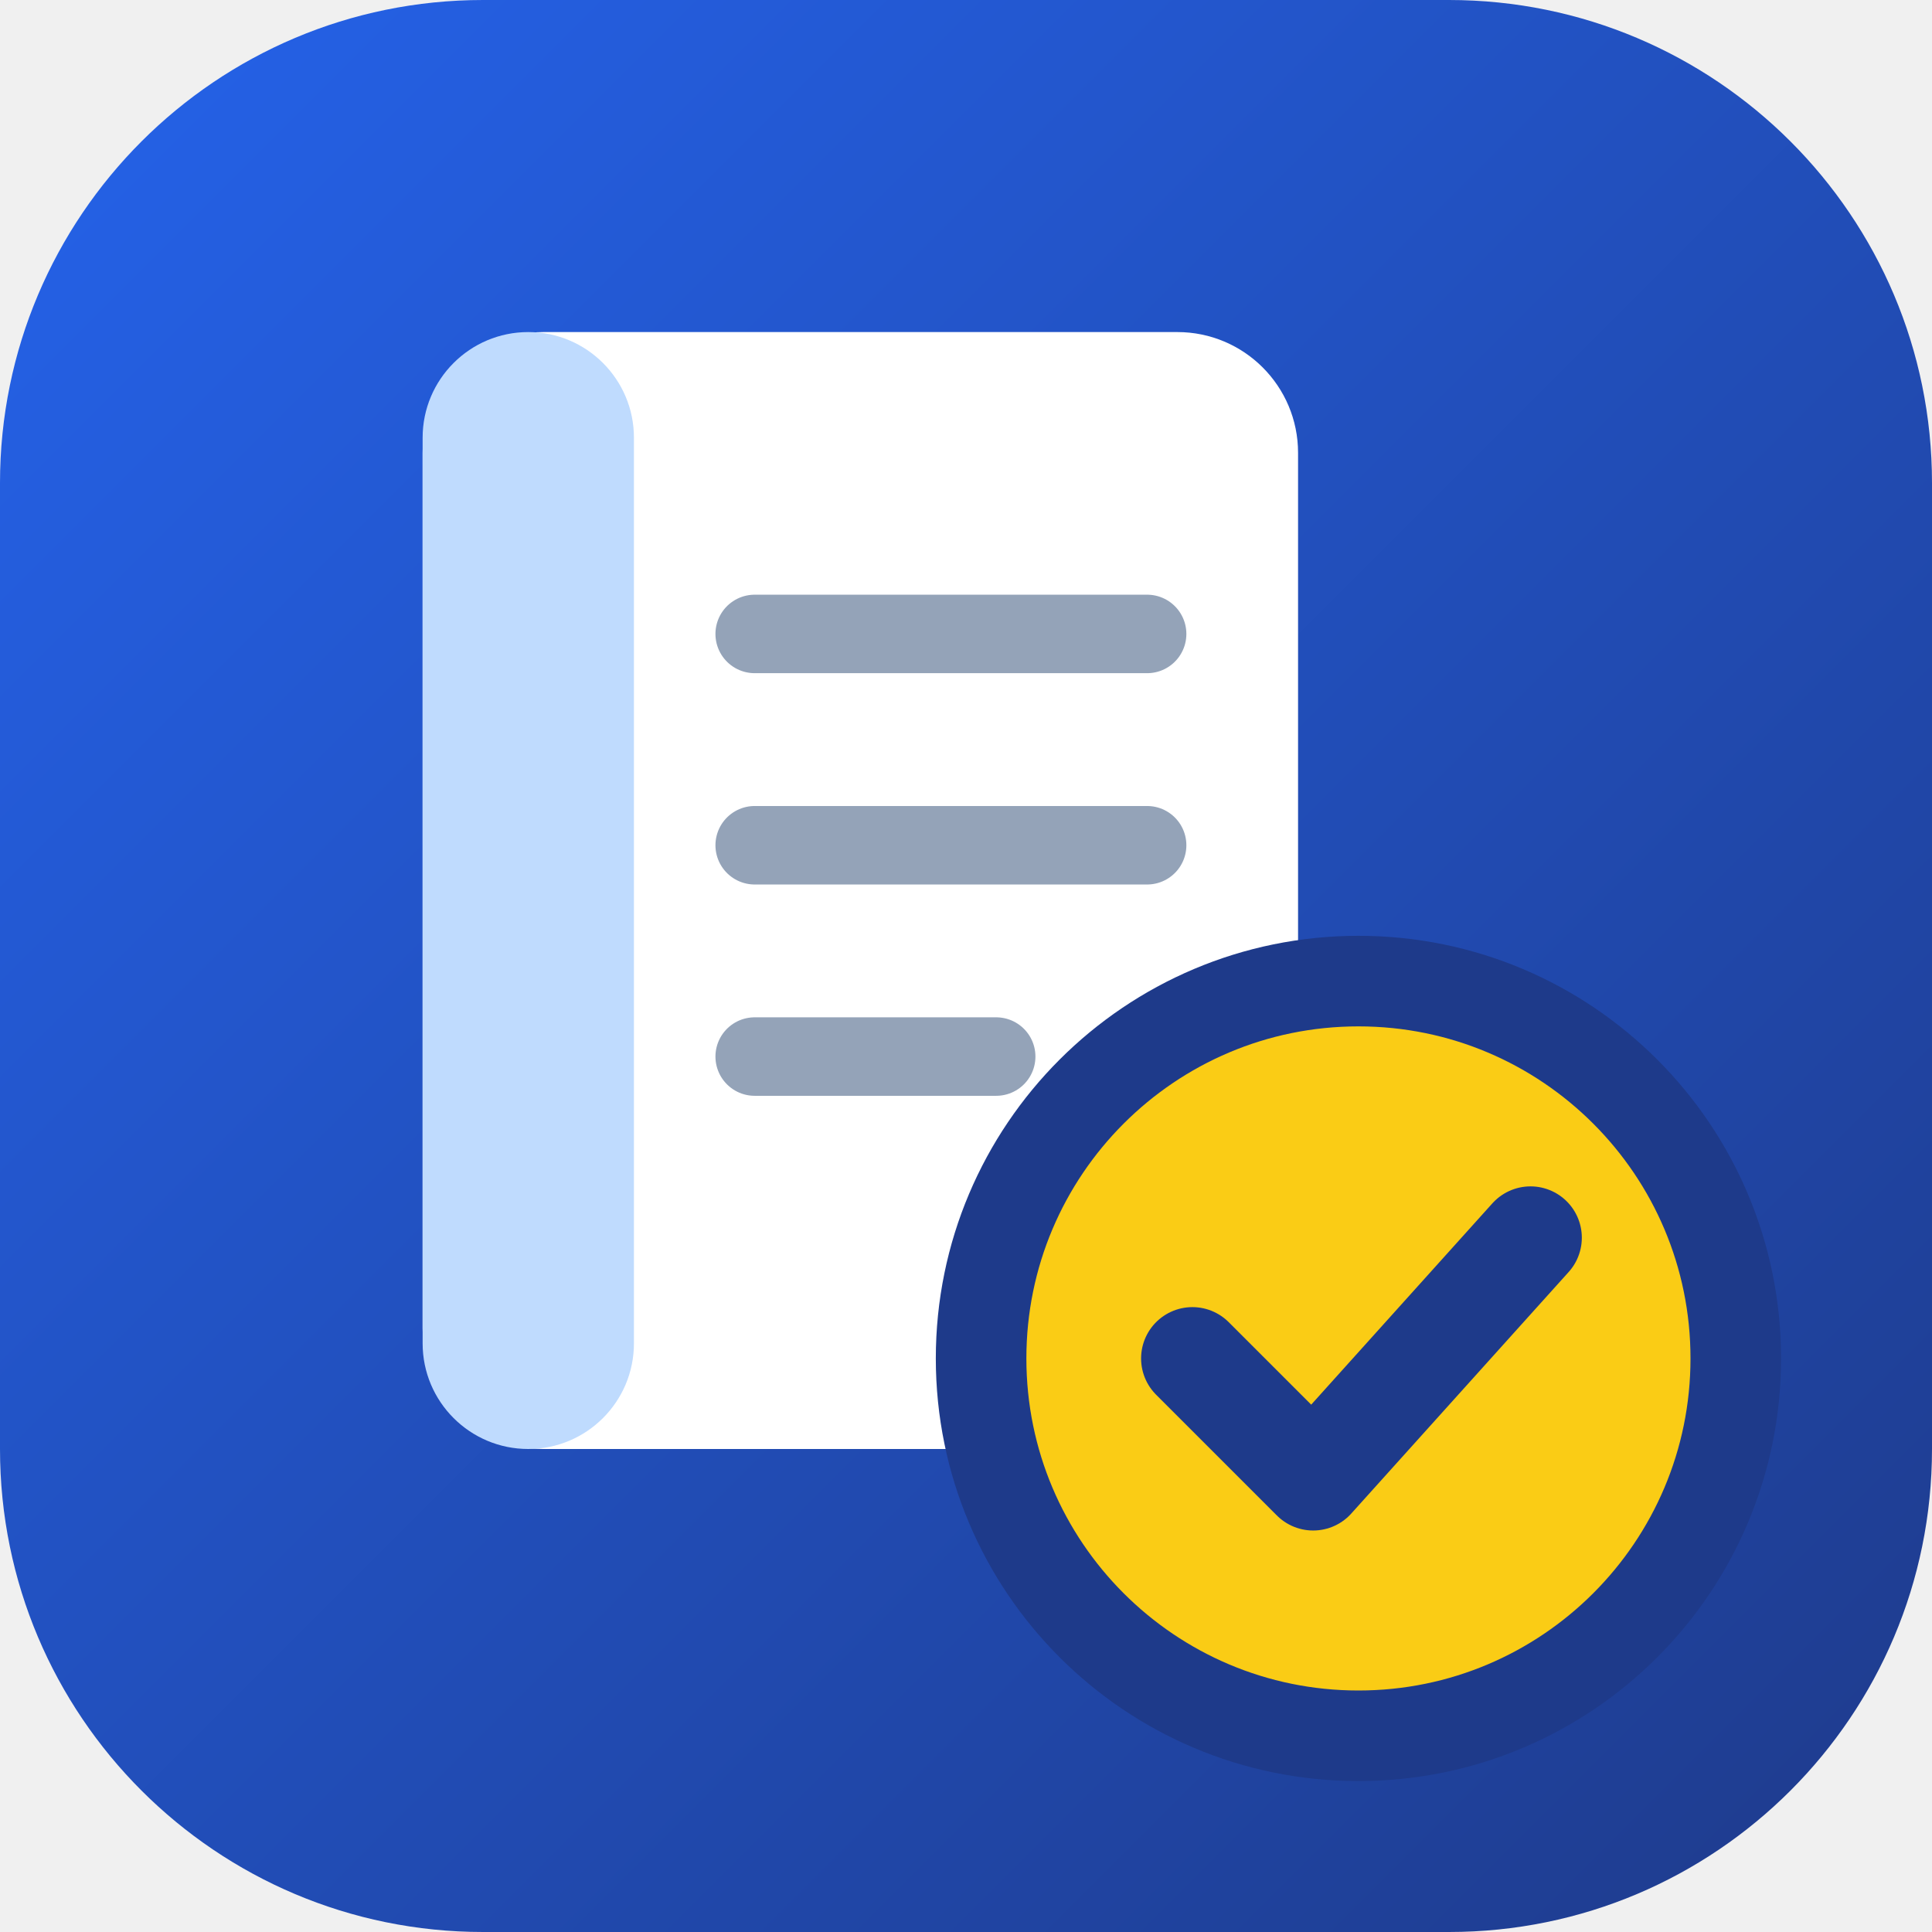
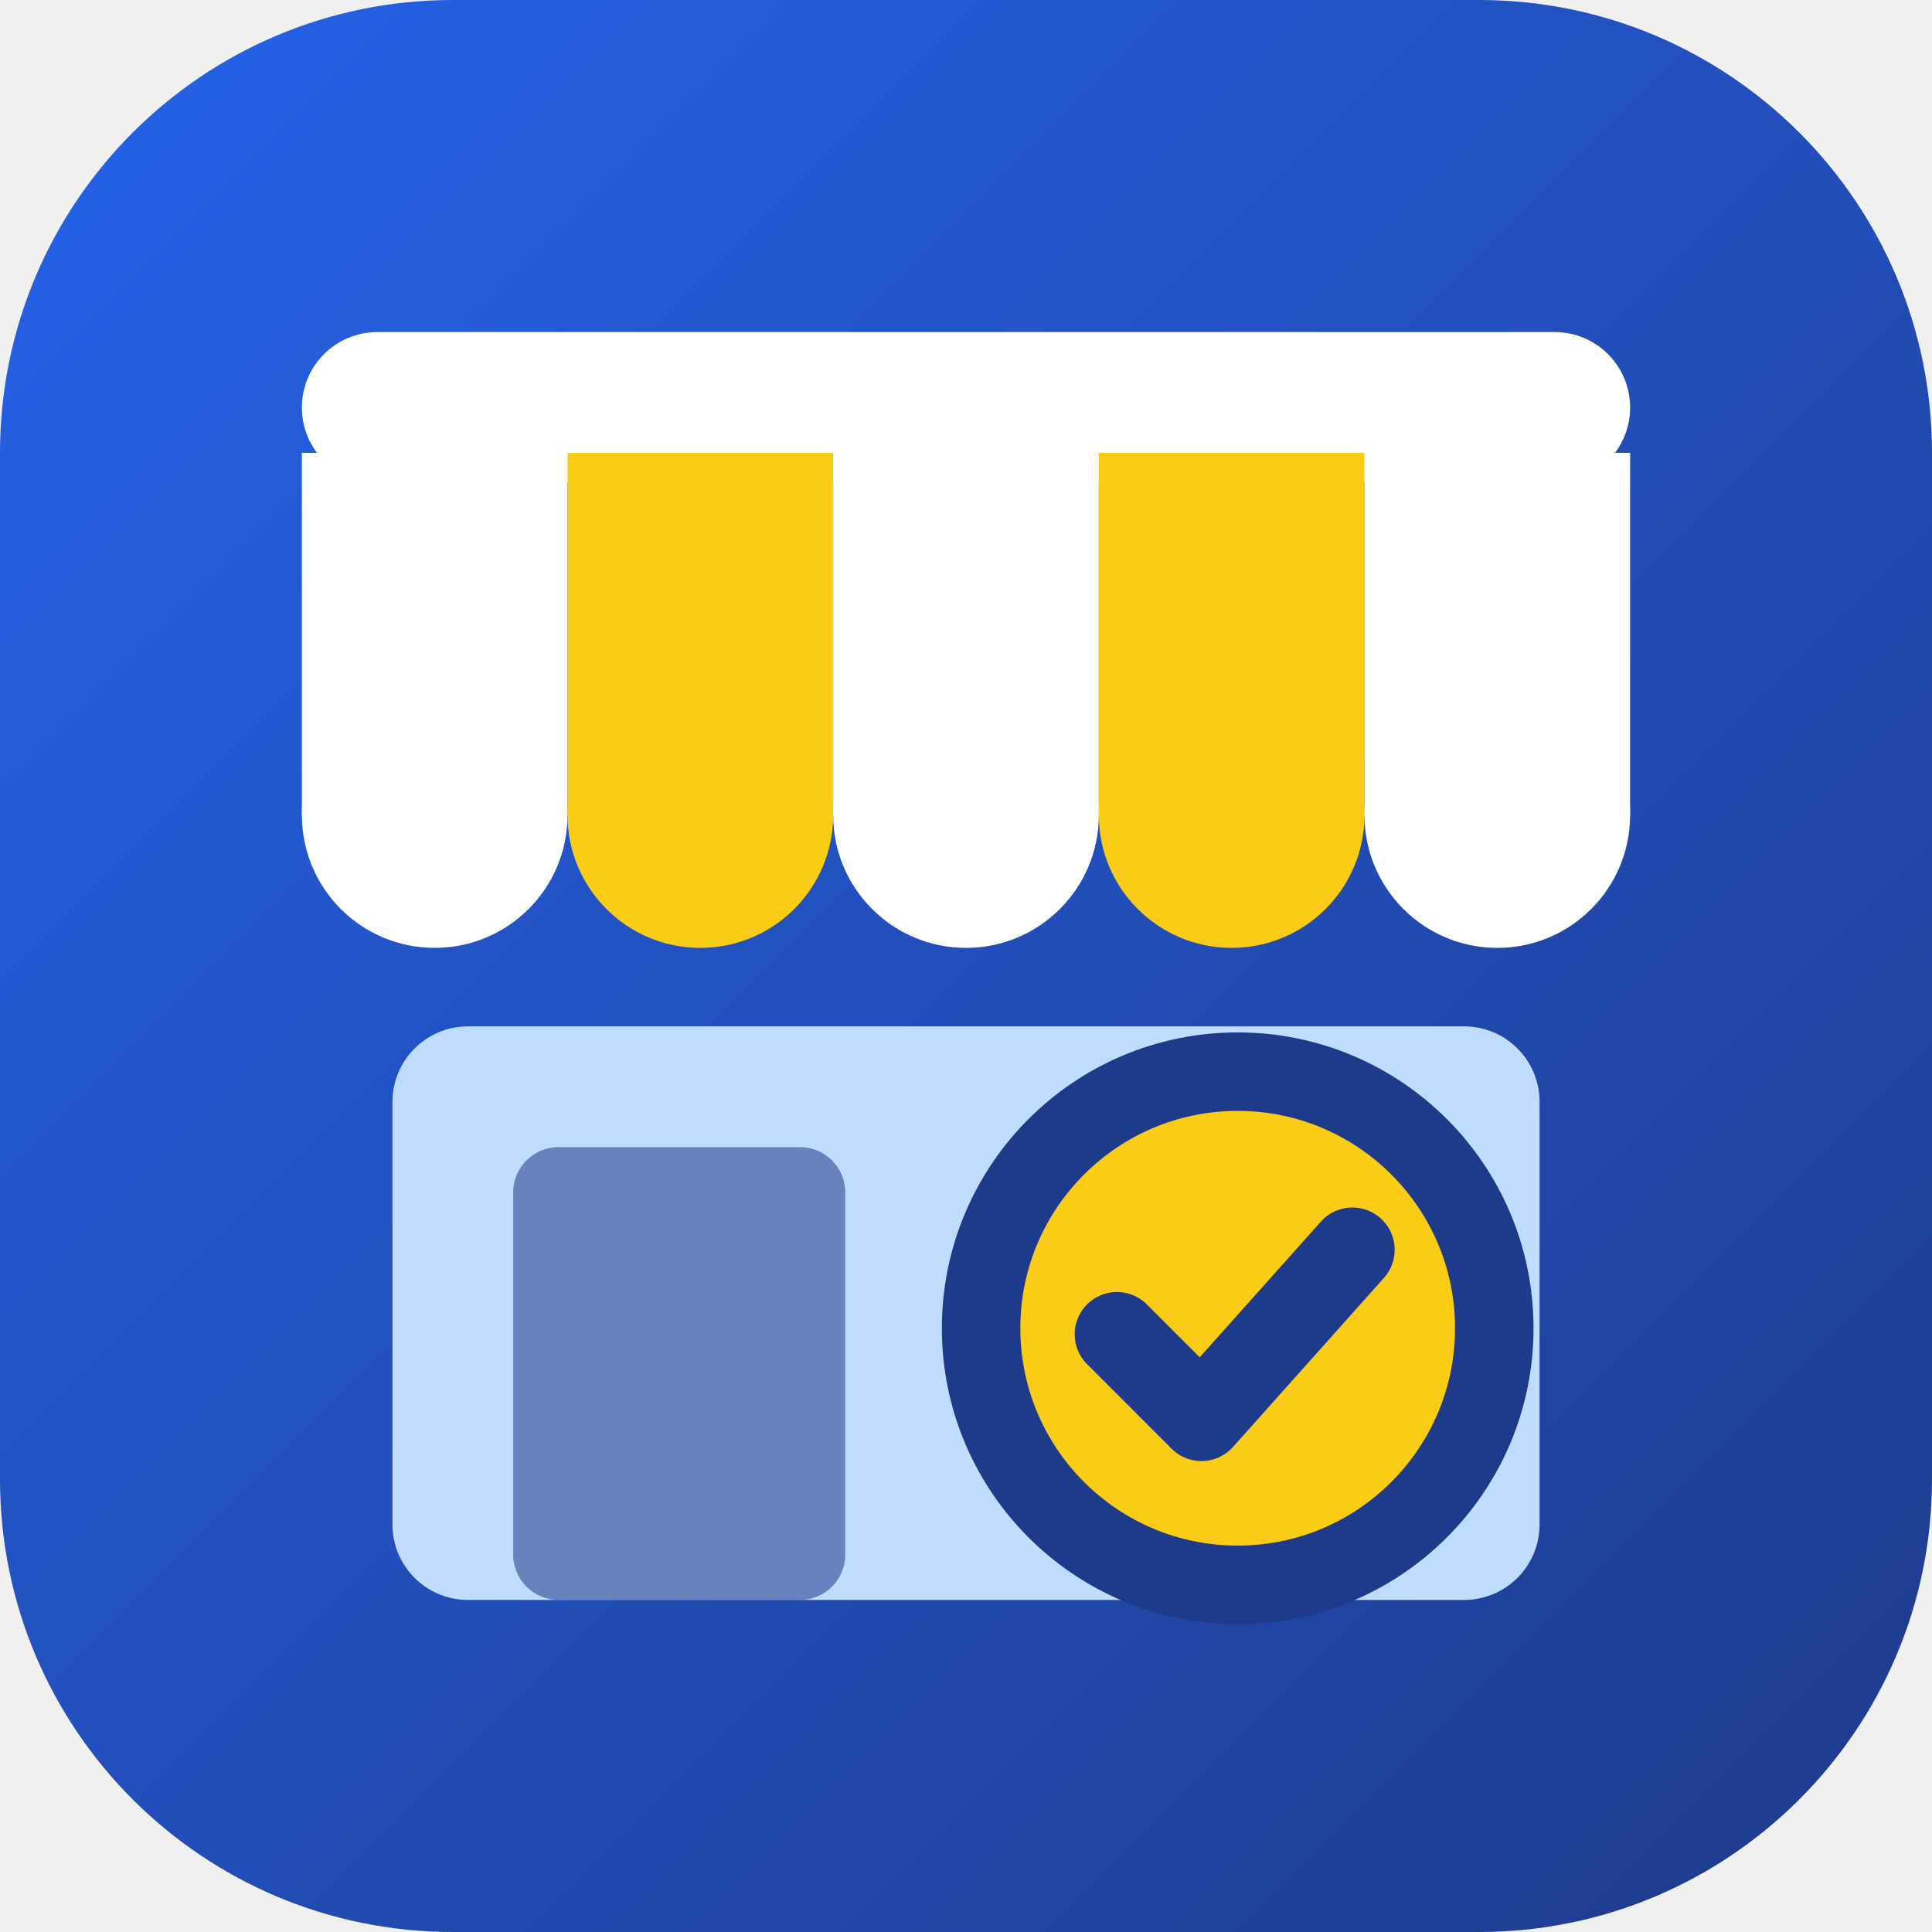
<svg xmlns="http://www.w3.org/2000/svg" viewBox="0 0 64 64">
  <defs>
    <linearGradient id="fundo" x1="0" y1="0" x2="1" y2="1">
      <stop offset="0" stop-color="#2563eb" />
      <stop offset="1" stop-color="#1e3a8a" />
    </linearGradient>
  </defs>
-   <rect width="64" height="64" rx="16" fill="url(#fundo)" />
-   <rect x="14" y="11" width="29" height="37" rx="4" fill="#ffffff" />
-   <rect x="14" y="11" width="7" height="37" rx="3.5" fill="#bfdbfe" />
-   <path d="M25 21h13M25 28h13M25 35h8" stroke="#94a3b8" stroke-width="2.6" stroke-linecap="round" />
-   <circle cx="45" cy="45" r="12.5" fill="#facc15" stroke="#1e3a8a" stroke-width="3" />
-   <path d="m39.5 45 4 4 7.2-8" fill="none" stroke="#1e3a8a" stroke-width="3.4" stroke-linecap="round" stroke-linejoin="round" />
+   <rect width="64" height="64" rx="15" fill="url(#fundo)" />
+   <rect x="10" y="11" width="44" height="5" rx="2.5" fill="#fff" />
+   <rect x="10" y="15" width="8.8" height="12" fill="#fff" />
+   <circle cx="14.4" cy="27" r="4.4" fill="#fff" />
+   <rect x="18.8" y="15" width="8.8" height="12" fill="#facc15" />
+   <circle cx="23.2" cy="27" r="4.4" fill="#facc15" />
+   <rect x="27.6" y="15" width="8.8" height="12" fill="#fff" />
+   <circle cx="32" cy="27" r="4.4" fill="#fff" />
+   <rect x="36.4" y="15" width="8.8" height="12" fill="#facc15" />
+   <circle cx="40.8" cy="27" r="4.4" fill="#facc15" />
+   <rect x="45.2" y="15" width="8.8" height="12" fill="#fff" />
+   <circle cx="49.6" cy="27" r="4.4" fill="#fff" />
+   <rect x="13" y="34" width="38" height="19" rx="2.5" fill="#bfdbfe" />
+   <rect x="17" y="38" width="11" height="15" rx="1.5" fill="#1e3a8a" opacity=".55" />
+   <circle cx="41" cy="44" r="8.5" fill="#facc15" stroke="#1e3a8a" stroke-width="2.6" />
+   <path d="m37 44.2 2.8 2.8 5-5.6" fill="none" stroke="#1e3a8a" stroke-width="2.8" stroke-linecap="round" stroke-linejoin="round" />
</svg>
